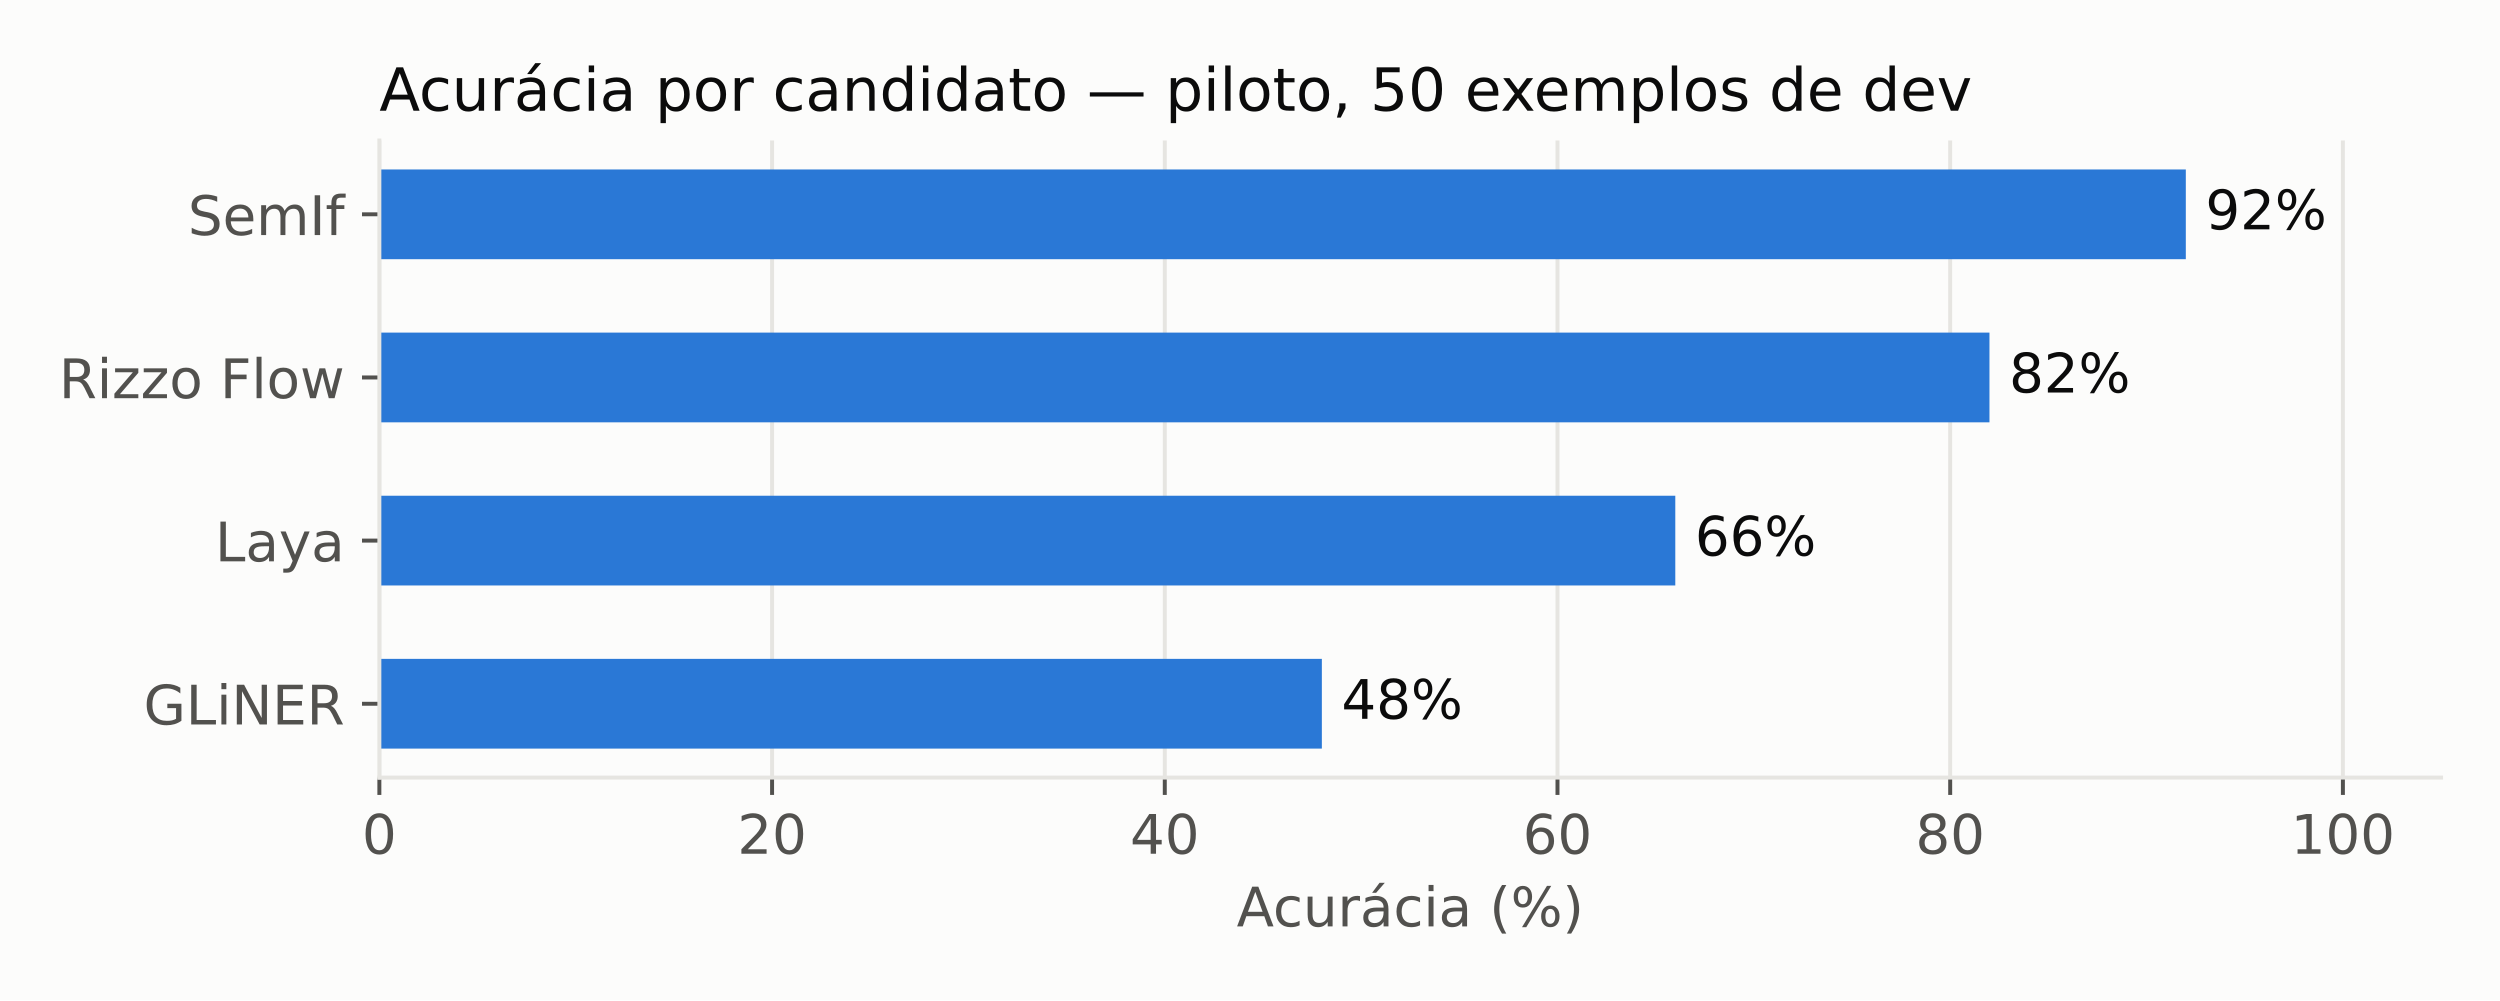
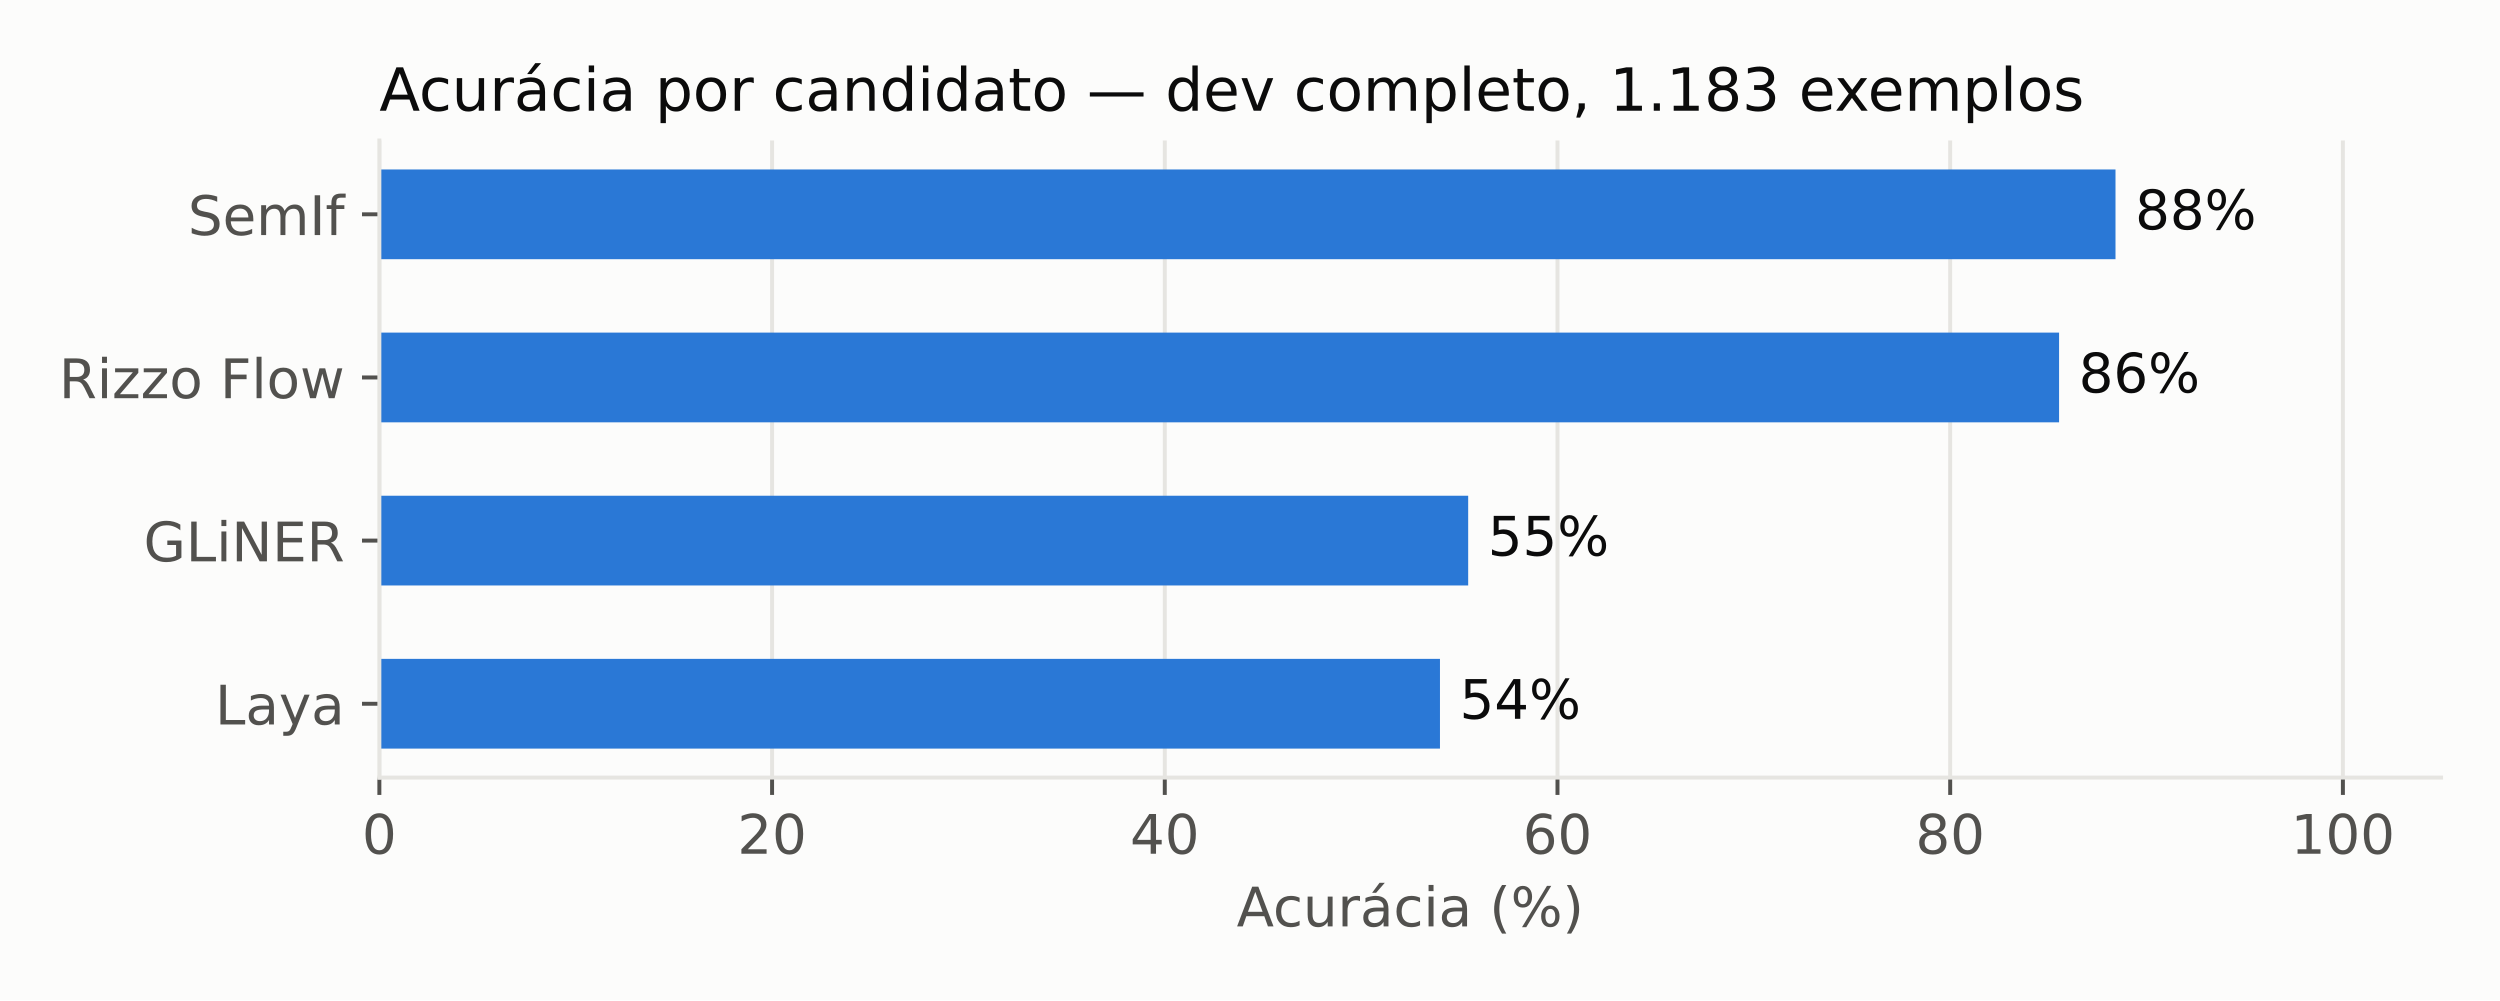
<svg xmlns="http://www.w3.org/2000/svg" xmlns:xlink="http://www.w3.org/1999/xlink" width="504pt" height="201.6pt" viewBox="0 0 504 201.6" version="1.1">
  <defs>
    <style type="text/css">*{stroke-linejoin: round; stroke-linecap: butt}</style>
  </defs>
  <g id="figure_1">
    <g id="patch_1">
      <path d="M 0 201.6  L 504 201.6  L 504 0  L 0 0  z " style="fill: #fcfcfb" />
    </g>
    <g id="axes_1">
      <g id="patch_2">
        <path d="M 76.48 156.76  L 492.12 156.76  L 492.12 28.32  L 76.48 28.32  z " style="fill: #fcfcfb" />
      </g>
      <g id="matplotlib.axis_1">
        <g id="xtick_1">
          <g id="line2d_1">
-             <path d="M 76.48 156.76  L 76.48 28.32  " clip-path="url(#p821c3ac97b)" style="fill: none; stroke: #e6e5e1; stroke-width: 0.8; stroke-linecap: square" />
+             <path d="M 76.48 156.76  L 76.48 28.32  " clip-path="url(#pbf575aba24)" style="fill: none; stroke: #e6e5e1; stroke-width: 0.8; stroke-linecap: square" />
          </g>
          <g id="line2d_2">
            <defs>
-               <path id="mc72bc009ef" d="M 0 0  L 0 3.5  " style="stroke: #52514e; stroke-width: 0.8" />
+               <path id="m2d7b4c05b3" d="M 0 0  L 0 3.5  " style="stroke: #52514e; stroke-width: 0.8" />
            </defs>
            <g>
-               <use xlink:href="#mc72bc009ef" x="76.48" y="156.76" style="fill: #52514e; stroke: #52514e; stroke-width: 0.8" />
+               <use xlink:href="#m2d7b4c05b3" x="76.48" y="156.76" style="fill: #52514e; stroke: #52514e; stroke-width: 0.8" />
            </g>
          </g>
          <g id="text_1">
            <text style="font-size: 11px; font-family: 'DejaVu Sans', 'Bitstream Vera Sans', 'Computer Modern Sans Serif', 'Lucida Grande', 'Verdana', 'Geneva', 'Lucid', 'Arial', 'Helvetica', 'Avant Garde', sans-serif; text-anchor: middle; fill: #52514e" x="76.48" y="172.118" transform="rotate(-0 76.48 172.1183)">0</text>
          </g>
        </g>
        <g id="xtick_2">
          <g id="line2d_3">
-             <path d="M 155.65 156.76  L 155.65 28.32  " clip-path="url(#p821c3ac97b)" style="fill: none; stroke: #e6e5e1; stroke-width: 0.8; stroke-linecap: square" />
+             <path d="M 155.65 156.76  L 155.65 28.32  " clip-path="url(#pbf575aba24)" style="fill: none; stroke: #e6e5e1; stroke-width: 0.8; stroke-linecap: square" />
          </g>
          <g id="line2d_4">
            <g>
-               <use xlink:href="#mc72bc009ef" x="155.65" y="156.76" style="fill: #52514e; stroke: #52514e; stroke-width: 0.8" />
+               <use xlink:href="#m2d7b4c05b3" x="155.65" y="156.76" style="fill: #52514e; stroke: #52514e; stroke-width: 0.8" />
            </g>
          </g>
          <g id="text_2">
            <text style="font-size: 11px; font-family: 'DejaVu Sans', 'Bitstream Vera Sans', 'Computer Modern Sans Serif', 'Lucida Grande', 'Verdana', 'Geneva', 'Lucid', 'Arial', 'Helvetica', 'Avant Garde', sans-serif; text-anchor: middle; fill: #52514e" x="155.65" y="172.118" transform="rotate(-0 155.6495 172.1183)">20</text>
          </g>
        </g>
        <g id="xtick_3">
          <g id="line2d_5">
-             <path d="M 234.819 156.76  L 234.819 28.32  " clip-path="url(#p821c3ac97b)" style="fill: none; stroke: #e6e5e1; stroke-width: 0.8; stroke-linecap: square" />
+             <path d="M 234.819 156.76  L 234.819 28.32  " clip-path="url(#pbf575aba24)" style="fill: none; stroke: #e6e5e1; stroke-width: 0.8; stroke-linecap: square" />
          </g>
          <g id="line2d_6">
            <g>
-               <use xlink:href="#mc72bc009ef" x="234.819" y="156.76" style="fill: #52514e; stroke: #52514e; stroke-width: 0.8" />
+               <use xlink:href="#m2d7b4c05b3" x="234.819" y="156.76" style="fill: #52514e; stroke: #52514e; stroke-width: 0.8" />
            </g>
          </g>
          <g id="text_3">
            <text style="font-size: 11px; font-family: 'DejaVu Sans', 'Bitstream Vera Sans', 'Computer Modern Sans Serif', 'Lucida Grande', 'Verdana', 'Geneva', 'Lucid', 'Arial', 'Helvetica', 'Avant Garde', sans-serif; text-anchor: middle; fill: #52514e" x="234.819" y="172.118" transform="rotate(-0 234.819 172.1183)">40</text>
          </g>
        </g>
        <g id="xtick_4">
          <g id="line2d_7">
-             <path d="M 313.989 156.76  L 313.989 28.32  " clip-path="url(#p821c3ac97b)" style="fill: none; stroke: #e6e5e1; stroke-width: 0.8; stroke-linecap: square" />
+             <path d="M 313.989 156.76  L 313.989 28.32  " clip-path="url(#pbf575aba24)" style="fill: none; stroke: #e6e5e1; stroke-width: 0.8; stroke-linecap: square" />
          </g>
          <g id="line2d_8">
            <g>
-               <use xlink:href="#mc72bc009ef" x="313.989" y="156.76" style="fill: #52514e; stroke: #52514e; stroke-width: 0.8" />
+               <use xlink:href="#m2d7b4c05b3" x="313.989" y="156.76" style="fill: #52514e; stroke: #52514e; stroke-width: 0.8" />
            </g>
          </g>
          <g id="text_4">
            <text style="font-size: 11px; font-family: 'DejaVu Sans', 'Bitstream Vera Sans', 'Computer Modern Sans Serif', 'Lucida Grande', 'Verdana', 'Geneva', 'Lucid', 'Arial', 'Helvetica', 'Avant Garde', sans-serif; text-anchor: middle; fill: #52514e" x="313.989" y="172.118" transform="rotate(-0 313.9886 172.1183)">60</text>
          </g>
        </g>
        <g id="xtick_5">
          <g id="line2d_9">
-             <path d="M 393.158 156.76  L 393.158 28.32  " clip-path="url(#p821c3ac97b)" style="fill: none; stroke: #e6e5e1; stroke-width: 0.8; stroke-linecap: square" />
+             <path d="M 393.158 156.76  L 393.158 28.32  " clip-path="url(#pbf575aba24)" style="fill: none; stroke: #e6e5e1; stroke-width: 0.8; stroke-linecap: square" />
          </g>
          <g id="line2d_10">
            <g>
-               <use xlink:href="#mc72bc009ef" x="393.158" y="156.76" style="fill: #52514e; stroke: #52514e; stroke-width: 0.8" />
+               <use xlink:href="#m2d7b4c05b3" x="393.158" y="156.76" style="fill: #52514e; stroke: #52514e; stroke-width: 0.8" />
            </g>
          </g>
          <g id="text_5">
            <text style="font-size: 11px; font-family: 'DejaVu Sans', 'Bitstream Vera Sans', 'Computer Modern Sans Serif', 'Lucida Grande', 'Verdana', 'Geneva', 'Lucid', 'Arial', 'Helvetica', 'Avant Garde', sans-serif; text-anchor: middle; fill: #52514e" x="393.158" y="172.118" transform="rotate(-0 393.1581 172.1183)">80</text>
          </g>
        </g>
        <g id="xtick_6">
          <g id="line2d_11">
-             <path d="M 472.328 156.76  L 472.328 28.32  " clip-path="url(#p821c3ac97b)" style="fill: none; stroke: #e6e5e1; stroke-width: 0.8; stroke-linecap: square" />
+             <path d="M 472.328 156.76  L 472.328 28.32  " clip-path="url(#pbf575aba24)" style="fill: none; stroke: #e6e5e1; stroke-width: 0.8; stroke-linecap: square" />
          </g>
          <g id="line2d_12">
            <g>
-               <use xlink:href="#mc72bc009ef" x="472.328" y="156.76" style="fill: #52514e; stroke: #52514e; stroke-width: 0.8" />
+               <use xlink:href="#m2d7b4c05b3" x="472.328" y="156.76" style="fill: #52514e; stroke: #52514e; stroke-width: 0.8" />
            </g>
          </g>
          <g id="text_6">
            <text style="font-size: 11px; font-family: 'DejaVu Sans', 'Bitstream Vera Sans', 'Computer Modern Sans Serif', 'Lucida Grande', 'Verdana', 'Geneva', 'Lucid', 'Arial', 'Helvetica', 'Avant Garde', sans-serif; text-anchor: middle; fill: #52514e" x="472.328" y="172.118" transform="rotate(-0 472.3276 172.1183)">100</text>
          </g>
        </g>
        <g id="text_7">
          <text style="font-size: 11px; font-family: 'DejaVu Sans', 'Bitstream Vera Sans', 'Computer Modern Sans Serif', 'Lucida Grande', 'Verdana', 'Geneva', 'Lucid', 'Arial', 'Helvetica', 'Avant Garde', sans-serif; text-anchor: middle; fill: #52514e" x="284.3" y="186.764" transform="rotate(-0 284.3 186.7642)">Acurácia (%)</text>
        </g>
      </g>
      <g id="matplotlib.axis_2">
        <g id="ytick_1">
          <g id="line2d_13">
            <defs>
-               <path id="me07ca3d586" d="M 0 0  L -3.5 0  " style="stroke: #52514e; stroke-width: 0.8" />
+               <path id="m7c1eb30d53" d="M 0 0  L -3.5 0  " style="stroke: #52514e; stroke-width: 0.8" />
            </defs>
            <g>
-               <use xlink:href="#me07ca3d586" x="76.48" y="141.877" style="fill: #52514e; stroke: #52514e; stroke-width: 0.8" />
+               <use xlink:href="#m7c1eb30d53" x="76.48" y="141.877" style="fill: #52514e; stroke: #52514e; stroke-width: 0.8" />
            </g>
          </g>
          <g id="text_8">
-             <text style="font-size: 11px; font-family: 'DejaVu Sans', 'Bitstream Vera Sans', 'Computer Modern Sans Serif', 'Lucida Grande', 'Verdana', 'Geneva', 'Lucid', 'Arial', 'Helvetica', 'Avant Garde', sans-serif; text-anchor: end; fill: #52514e" x="69.48" y="146.056" transform="rotate(-0 69.48 146.0559)">GLiNER</text>
+             <text style="font-size: 11px; font-family: 'DejaVu Sans', 'Bitstream Vera Sans', 'Computer Modern Sans Serif', 'Lucida Grande', 'Verdana', 'Geneva', 'Lucid', 'Arial', 'Helvetica', 'Avant Garde', sans-serif; text-anchor: end; fill: #52514e" x="69.48" y="146.056" transform="rotate(-0 69.48 146.0559)">Laya</text>
          </g>
        </g>
        <g id="ytick_2">
          <g id="line2d_14">
            <g>
-               <use xlink:href="#me07ca3d586" x="76.48" y="108.986" style="fill: #52514e; stroke: #52514e; stroke-width: 0.8" />
+               <use xlink:href="#m7c1eb30d53" x="76.48" y="108.986" style="fill: #52514e; stroke: #52514e; stroke-width: 0.8" />
            </g>
          </g>
          <g id="text_9">
-             <text style="font-size: 11px; font-family: 'DejaVu Sans', 'Bitstream Vera Sans', 'Computer Modern Sans Serif', 'Lucida Grande', 'Verdana', 'Geneva', 'Lucid', 'Arial', 'Helvetica', 'Avant Garde', sans-serif; text-anchor: end; fill: #52514e" x="69.48" y="113.165" transform="rotate(-0 69.48 113.1647)">Laya</text>
+             <text style="font-size: 11px; font-family: 'DejaVu Sans', 'Bitstream Vera Sans', 'Computer Modern Sans Serif', 'Lucida Grande', 'Verdana', 'Geneva', 'Lucid', 'Arial', 'Helvetica', 'Avant Garde', sans-serif; text-anchor: end; fill: #52514e" x="69.48" y="113.165" transform="rotate(-0 69.48 113.1647)">GLiNER</text>
          </g>
        </g>
        <g id="ytick_3">
          <g id="line2d_15">
            <g>
-               <use xlink:href="#me07ca3d586" x="76.48" y="76.094" style="fill: #52514e; stroke: #52514e; stroke-width: 0.8" />
+               <use xlink:href="#m7c1eb30d53" x="76.48" y="76.094" style="fill: #52514e; stroke: #52514e; stroke-width: 0.8" />
            </g>
          </g>
          <g id="text_10">
            <text style="font-size: 11px; font-family: 'DejaVu Sans', 'Bitstream Vera Sans', 'Computer Modern Sans Serif', 'Lucida Grande', 'Verdana', 'Geneva', 'Lucid', 'Arial', 'Helvetica', 'Avant Garde', sans-serif; text-anchor: end; fill: #52514e" x="69.48" y="80.274" transform="rotate(-0 69.48 80.27356)">Rizzo Flow</text>
          </g>
        </g>
        <g id="ytick_4">
          <g id="line2d_16">
            <g>
-               <use xlink:href="#me07ca3d586" x="76.48" y="43.203" style="fill: #52514e; stroke: #52514e; stroke-width: 0.8" />
+               <use xlink:href="#m7c1eb30d53" x="76.48" y="43.203" style="fill: #52514e; stroke: #52514e; stroke-width: 0.8" />
            </g>
          </g>
          <g id="text_11">
            <text style="font-size: 11px; font-family: 'DejaVu Sans', 'Bitstream Vera Sans', 'Computer Modern Sans Serif', 'Lucida Grande', 'Verdana', 'Geneva', 'Lucid', 'Arial', 'Helvetica', 'Avant Garde', sans-serif; text-anchor: end; fill: #52514e" x="69.48" y="47.382" transform="rotate(-0 69.48 47.38239)">SemIf</text>
          </g>
        </g>
      </g>
      <g id="patch_3">
-         <path d="M 76.48 150.922  L 266.487 150.922  L 266.487 132.832  L 76.48 132.832  z " clip-path="url(#p821c3ac97b)" style="fill: #2a78d6" />
+         <path d="M 76.48 150.922  L 290.298 150.922  L 290.298 132.832  L 76.48 132.832  z " clip-path="url(#pbf575aba24)" style="fill: #2a78d6" />
      </g>
      <g id="patch_4">
-         <path d="M 76.48 118.031  L 337.739 118.031  L 337.739 99.941  L 76.48 99.941  z " clip-path="url(#p821c3ac97b)" style="fill: #2a78d6" />
+         <path d="M 76.48 118.031  L 295.986 118.031  L 295.986 99.941  L 76.48 99.941  z " clip-path="url(#pbf575aba24)" style="fill: #2a78d6" />
      </g>
      <g id="patch_5">
-         <path d="M 76.48 85.139  L 401.075 85.139  L 401.075 67.049  L 76.48 67.049  z " clip-path="url(#p821c3ac97b)" style="fill: #2a78d6" />
+         <path d="M 76.48 85.139  L 415.109 85.139  L 415.109 67.049  L 76.48 67.049  z " clip-path="url(#pbf575aba24)" style="fill: #2a78d6" />
      </g>
      <g id="patch_6">
-         <path d="M 76.48 52.248  L 440.66 52.248  L 440.66 34.158  L 76.48 34.158  z " clip-path="url(#p821c3ac97b)" style="fill: #2a78d6" />
+         <path d="M 76.48 52.248  L 426.486 52.248  L 426.486 34.158  L 76.48 34.158  z " clip-path="url(#pbf575aba24)" style="fill: #2a78d6" />
      </g>
      <g id="patch_7">
        <path d="M 76.48 156.76  L 76.48 28.32  " style="fill: none; stroke: #e6e5e1; stroke-width: 0.8; stroke-linejoin: miter; stroke-linecap: square" />
      </g>
      <g id="patch_8">
        <path d="M 76.48 156.76  L 492.12 156.76  " style="fill: none; stroke: #e6e5e1; stroke-width: 0.8; stroke-linejoin: miter; stroke-linecap: square" />
      </g>
      <g id="text_12">
-         <text style="font-size: 11px; font-family: 'DejaVu Sans', 'Bitstream Vera Sans', 'Computer Modern Sans Serif', 'Lucida Grande', 'Verdana', 'Geneva', 'Lucid', 'Arial', 'Helvetica', 'Avant Garde', sans-serif; text-anchor: start; fill: #0b0b0b" x="270.445" y="144.912" transform="rotate(-0 270.4453 144.9121)">48%</text>
+         <text style="font-size: 11px; font-family: 'DejaVu Sans', 'Bitstream Vera Sans', 'Computer Modern Sans Serif', 'Lucida Grande', 'Verdana', 'Geneva', 'Lucid', 'Arial', 'Helvetica', 'Avant Garde', sans-serif; text-anchor: start; fill: #0b0b0b" x="294.256" y="144.912" transform="rotate(-0 294.2564 144.9121)">54%</text>
      </g>
      <g id="text_13">
-         <text style="font-size: 11px; font-family: 'DejaVu Sans', 'Bitstream Vera Sans', 'Computer Modern Sans Serif', 'Lucida Grande', 'Verdana', 'Geneva', 'Lucid', 'Arial', 'Helvetica', 'Avant Garde', sans-serif; text-anchor: start; fill: #0b0b0b" x="341.698" y="112.021" transform="rotate(-0 341.6979 112.0209)">66%</text>
+         <text style="font-size: 11px; font-family: 'DejaVu Sans', 'Bitstream Vera Sans', 'Computer Modern Sans Serif', 'Lucida Grande', 'Verdana', 'Geneva', 'Lucid', 'Arial', 'Helvetica', 'Avant Garde', sans-serif; text-anchor: start; fill: #0b0b0b" x="299.945" y="112.021" transform="rotate(-0 299.9448 112.0209)">55%</text>
      </g>
      <g id="text_14">
-         <text style="font-size: 11px; font-family: 'DejaVu Sans', 'Bitstream Vera Sans', 'Computer Modern Sans Serif', 'Lucida Grande', 'Verdana', 'Geneva', 'Lucid', 'Arial', 'Helvetica', 'Avant Garde', sans-serif; text-anchor: start; fill: #0b0b0b" x="405.034" y="79.13" transform="rotate(-0 405.0335 79.12973)">82%</text>
+         <text style="font-size: 11px; font-family: 'DejaVu Sans', 'Bitstream Vera Sans', 'Computer Modern Sans Serif', 'Lucida Grande', 'Verdana', 'Geneva', 'Lucid', 'Arial', 'Helvetica', 'Avant Garde', sans-serif; text-anchor: start; fill: #0b0b0b" x="419.067" y="79.13" transform="rotate(-0 419.0672 79.12973)">86%</text>
      </g>
      <g id="text_15">
-         <text style="font-size: 11px; font-family: 'DejaVu Sans', 'Bitstream Vera Sans', 'Computer Modern Sans Serif', 'Lucida Grande', 'Verdana', 'Geneva', 'Lucid', 'Arial', 'Helvetica', 'Avant Garde', sans-serif; text-anchor: start; fill: #0b0b0b" x="444.618" y="46.239" transform="rotate(-0 444.6183 46.23857)">92%</text>
+         <text style="font-size: 11px; font-family: 'DejaVu Sans', 'Bitstream Vera Sans', 'Computer Modern Sans Serif', 'Lucida Grande', 'Verdana', 'Geneva', 'Lucid', 'Arial', 'Helvetica', 'Avant Garde', sans-serif; text-anchor: start; fill: #0b0b0b" x="430.444" y="46.239" transform="rotate(-0 430.4441 46.23857)">88%</text>
      </g>
      <g id="text_16">
-         <text style="font-size: 12px; font-family: 'DejaVu Sans', 'Bitstream Vera Sans', 'Computer Modern Sans Serif', 'Lucida Grande', 'Verdana', 'Geneva', 'Lucid', 'Arial', 'Helvetica', 'Avant Garde', sans-serif; text-anchor: start; fill: #0b0b0b" x="76.48" y="22.32" transform="rotate(-0 76.48 22.32)">Acurácia por candidato — piloto, 50 exemplos de dev</text>
+         <text style="font-size: 12px; font-family: 'DejaVu Sans', 'Bitstream Vera Sans', 'Computer Modern Sans Serif', 'Lucida Grande', 'Verdana', 'Geneva', 'Lucid', 'Arial', 'Helvetica', 'Avant Garde', sans-serif; text-anchor: start; fill: #0b0b0b" x="76.48" y="22.32" transform="rotate(-0 76.48 22.32)">Acurácia por candidato — dev completo, 1.183 exemplos</text>
      </g>
    </g>
  </g>
  <defs>
-     <clipPath id="p821c3ac97b">
+     <clipPath id="pbf575aba24">
      <rect x="76.48" y="28.32" width="415.64" height="128.44" />
    </clipPath>
  </defs>
</svg>
